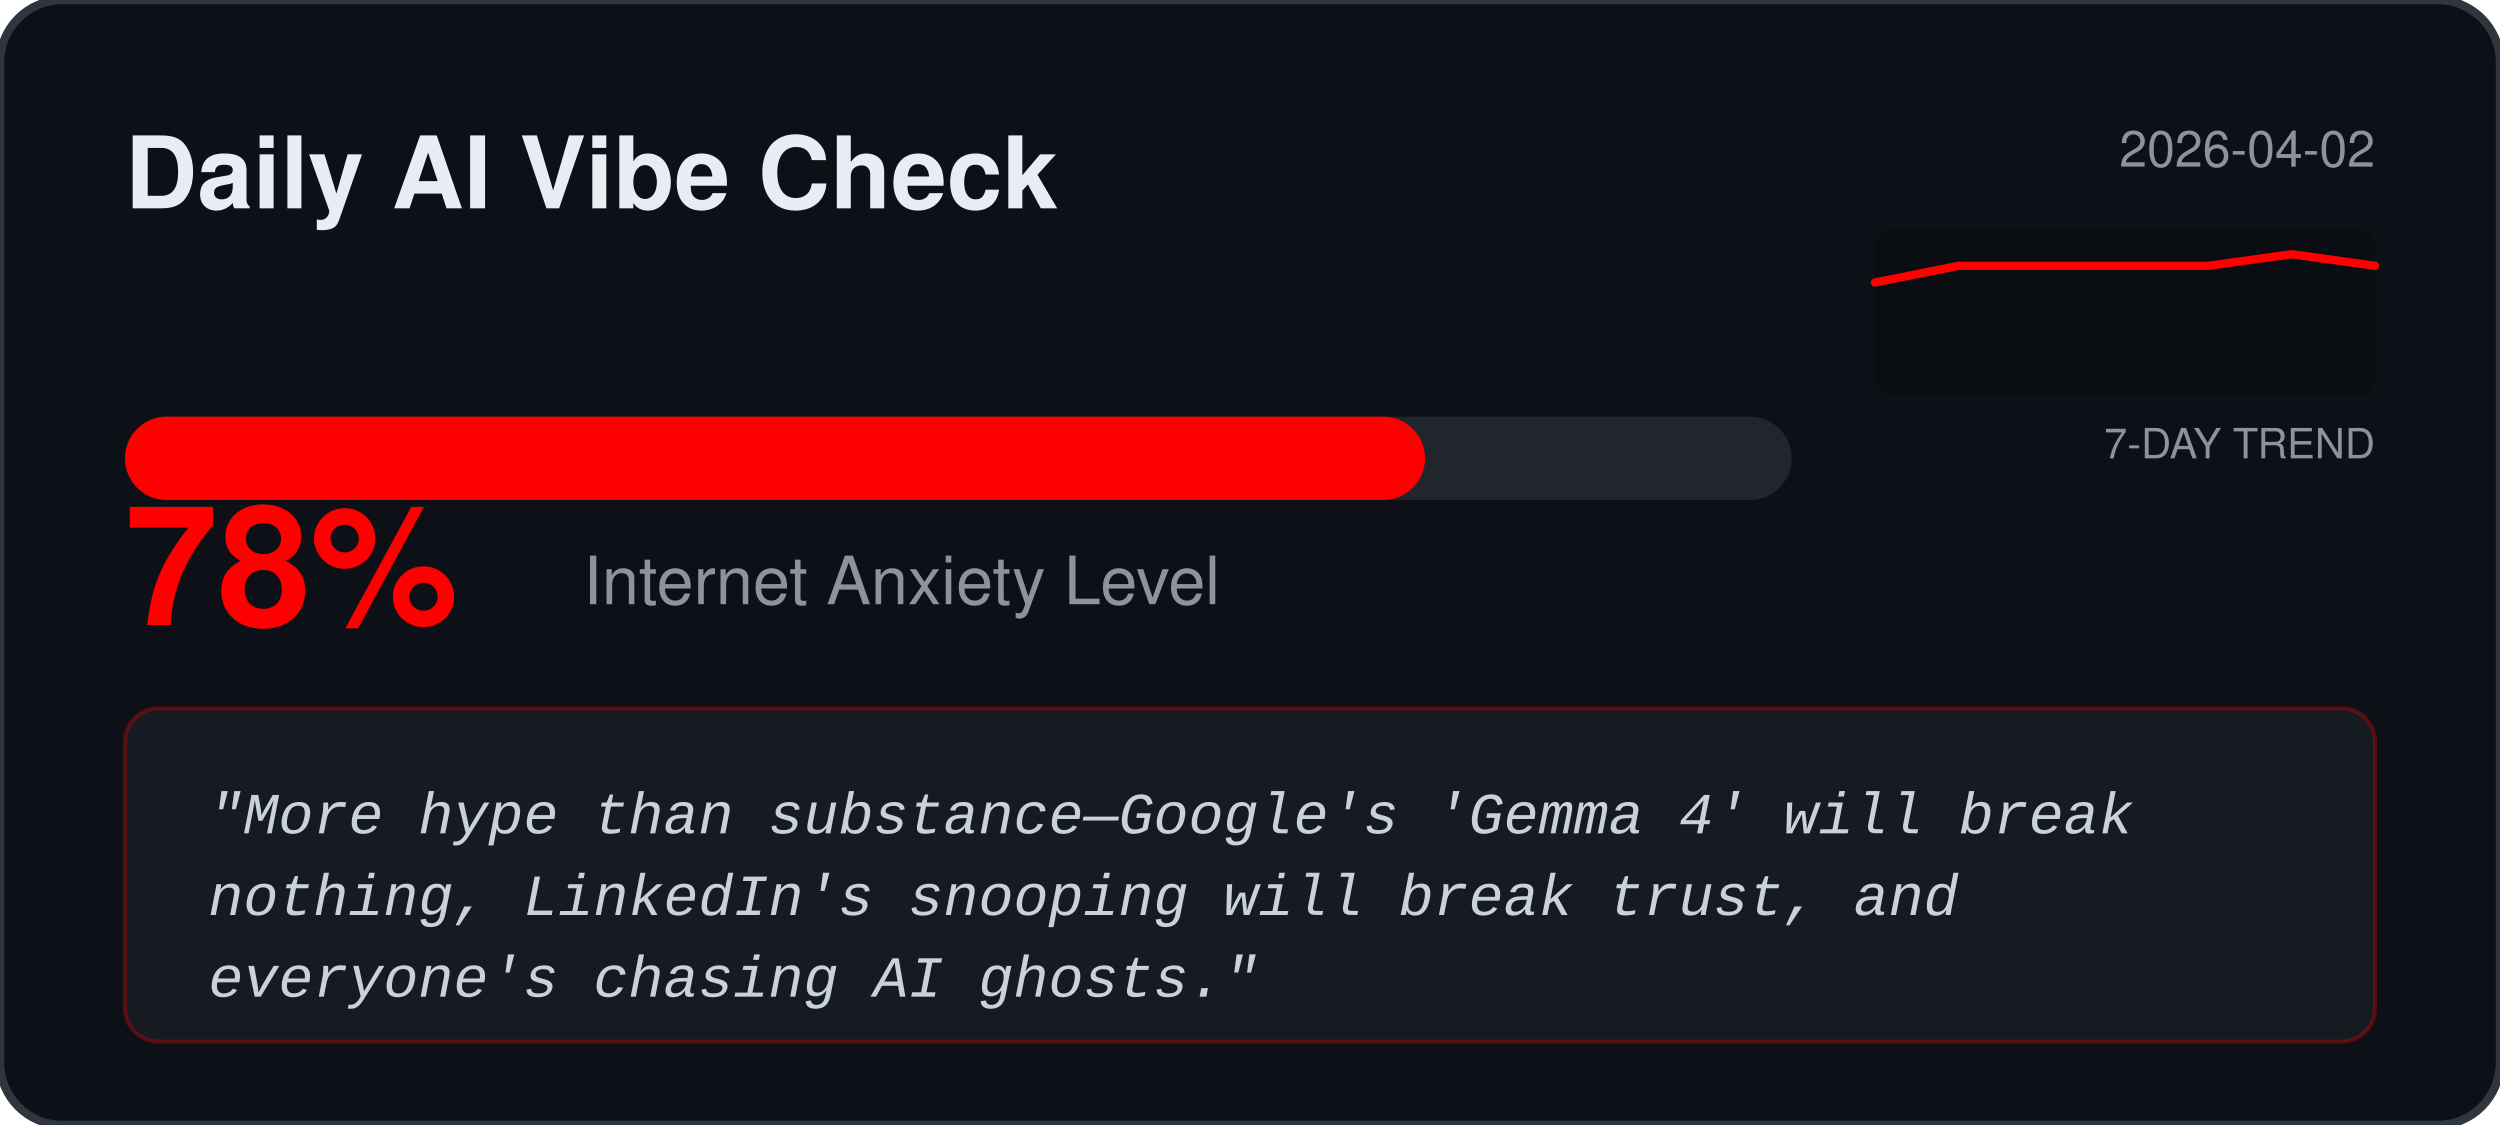
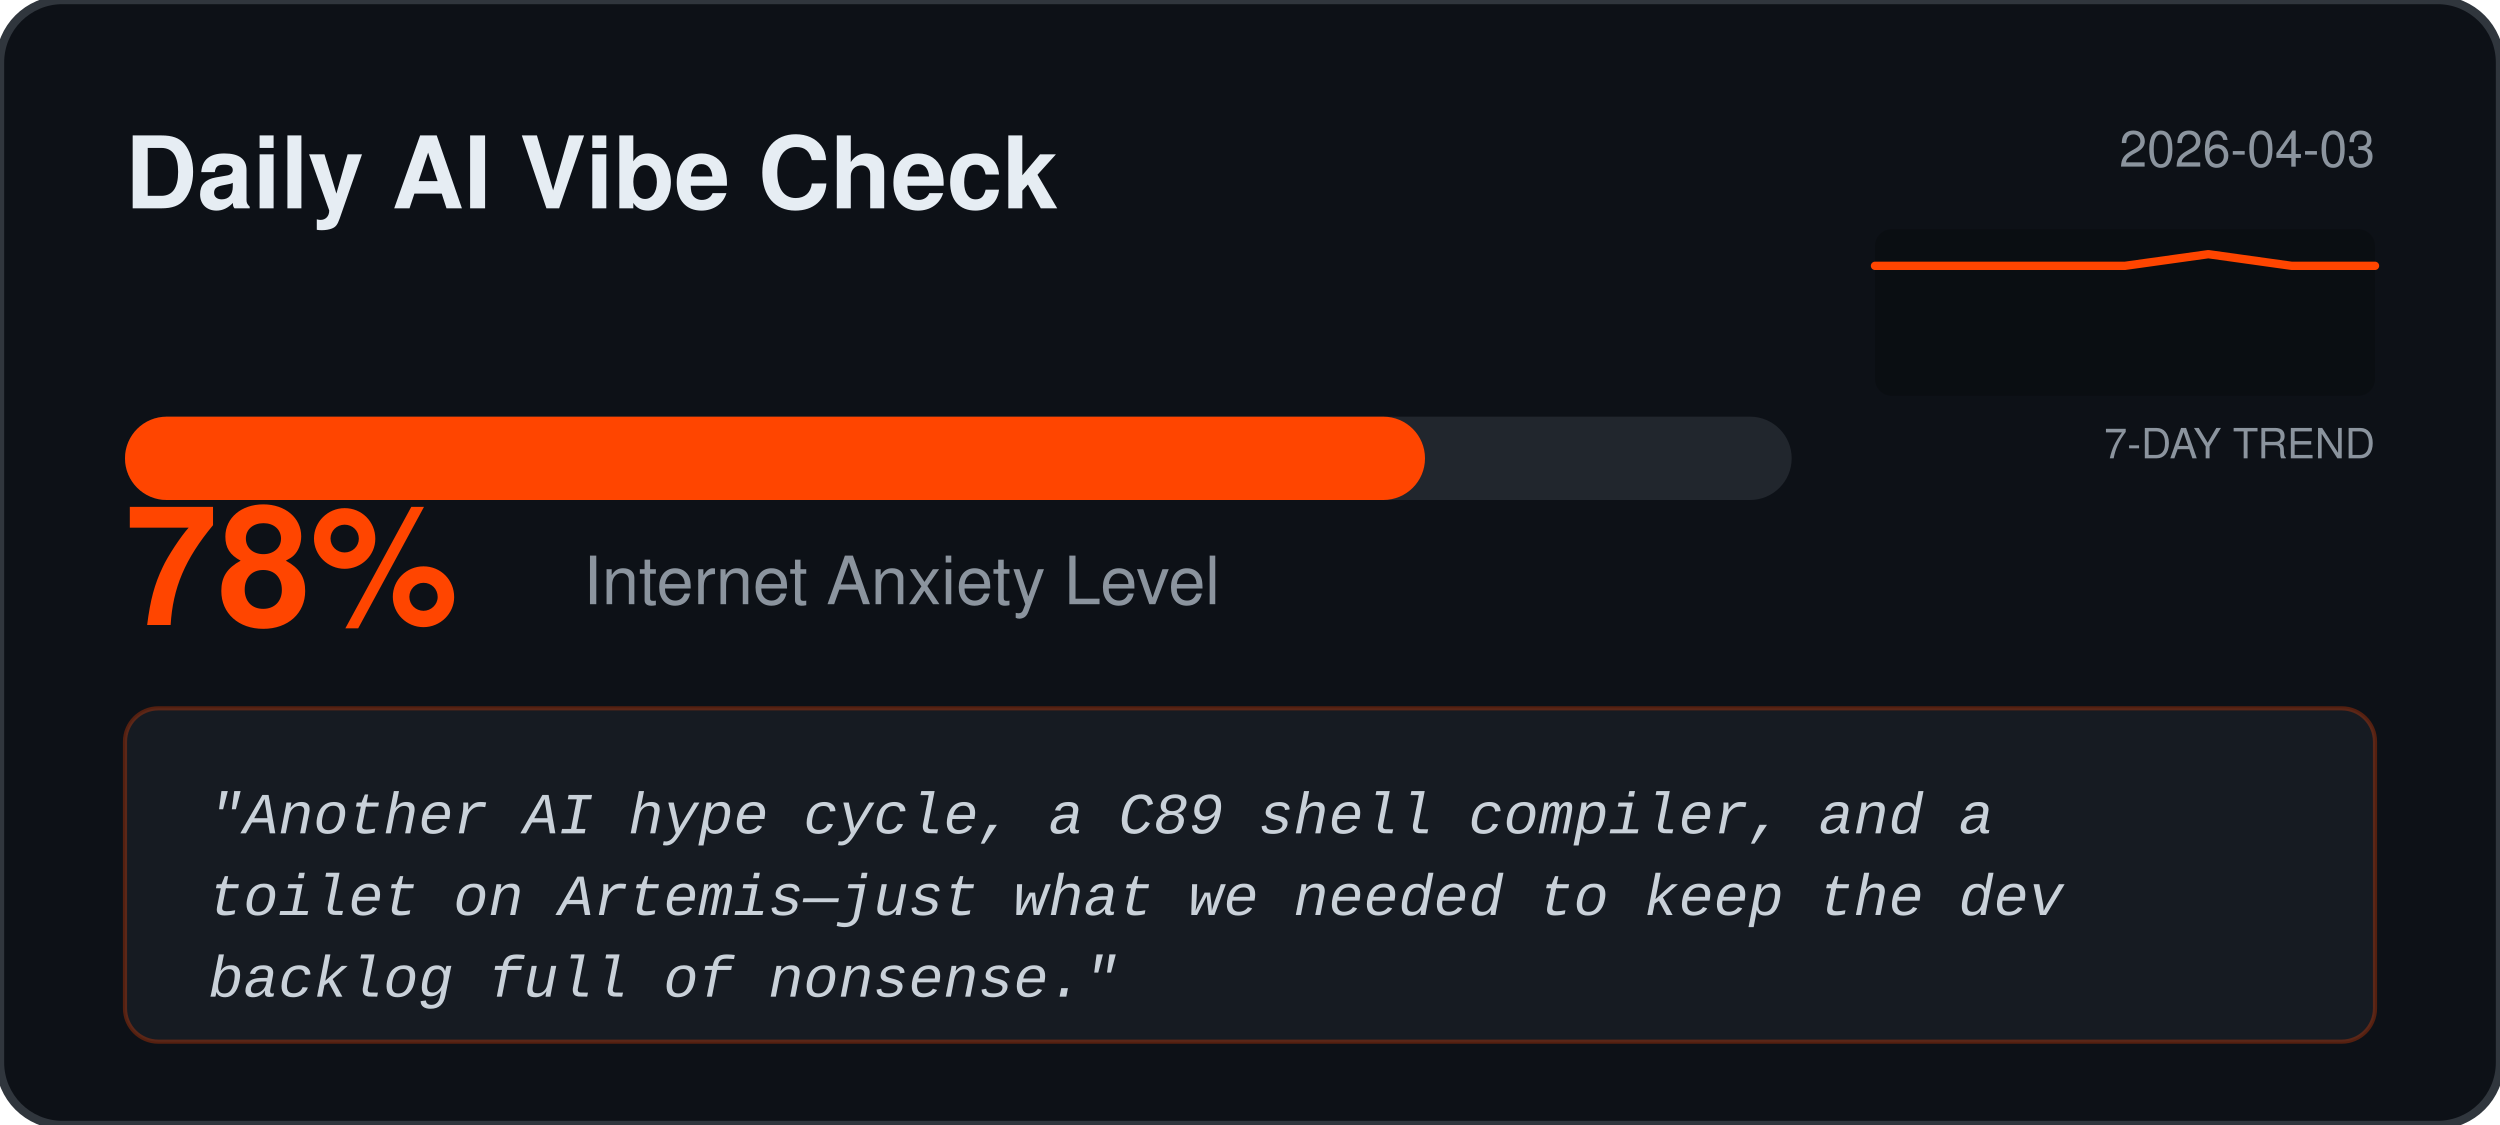
<svg xmlns="http://www.w3.org/2000/svg" width="600" height="270" viewBox="0 0 600 270" fill="none">
  <rect width="600" height="270" rx="15" fill="#0D1117" stroke="#30363D" stroke-width="2" />
  <text x="30" y="50" fill="#E6EDF3" font-family="Segoe UI, Helvetica, sans-serif" font-weight="bold" font-size="24">Daily AI Vibe Check</text>
-   <text x="570" y="40" fill="#8B949E" font-family="Segoe UI, Helvetica, sans-serif" font-size="12" text-anchor="end">2026-04-02</text>
+   <text x="570" y="40" fill="#8B949E" font-family="Segoe UI, Helvetica, sans-serif" font-size="12" text-anchor="end">2026-04-03</text>
  <rect x="450" y="55" width="120" height="40" fill="#000000" fill-opacity="0.2" rx="4" />
  <text x="570" y="110" fill="#8B949E" font-family="Segoe UI, Helvetica, sans-serif" font-size="10" text-anchor="end">7-DAY TREND</text>
-   <polyline points="450.0,67.8 470.0,63.8 490.0,63.8 510.0,63.8 530.0,63.8 550.0,61.0 570.0,63.8" fill="none" stroke="#FF0000" stroke-width="2" stroke-linecap="round" stroke-linejoin="round" />
+   <polyline points="450.0,63.8 470.0,63.8 490.0,63.8 510.0,63.8 530.0,61.0 550.0,63.8 570.0,63.8" fill="none" stroke="#FF4500" stroke-width="2" stroke-linecap="round" stroke-linejoin="round" />
  <rect x="30" y="100" width="400" height="20" rx="10" fill="#21262D" />
-   <rect x="30" y="100" width="312.0" height="20" rx="10" fill="#FF0000" />
-   <text x="30" y="150" fill="#FF0000" font-family="Segoe UI, Helvetica, sans-serif" font-weight="bold" font-size="40">78%</text>
+   <rect x="30" y="100" width="312.0" height="20" rx="10" fill="#FF4500" />
+   <text x="30" y="150" fill="#FF4500" font-family="Segoe UI, Helvetica, sans-serif" font-weight="bold" font-size="40">78%</text>
  <text x="140" y="145" fill="#8B949E" font-family="Segoe UI, Helvetica, sans-serif" font-size="16">Internet Anxiety Level</text>
-   <rect x="30" y="170" width="540" height="80" rx="8" fill="#161B22" stroke="#FF0000" stroke-opacity="0.3" />
+   <rect x="30" y="170" width="540" height="80" rx="8" fill="#161B22" stroke="#FF4500" stroke-opacity="0.3" />
  <text x="50" y="200" fill="#C9D1D9" font-family="Courier New, monospace" font-size="14" font-style="italic">
-     <tspan x="50" dy="0">"More hype than substance—Google's 'Gemma 4' will break</tspan>
-     <tspan x="50" dy="1.4em">nothing, LinkedIn's snooping will break trust, and</tspan>
-     <tspan x="50" dy="1.4em">everyone's chasing AI ghosts."</tspan>
+     <tspan x="50" dy="0">"Another AI hype cycle, a C89 shell compiler, and a</tspan>
+     <tspan x="50" dy="1.4em">toilet on Artemis—just what we needed to keep the dev</tspan>
+     <tspan x="50" dy="1.4em">backlog full of nonsense."</tspan>
  </text>
</svg>
